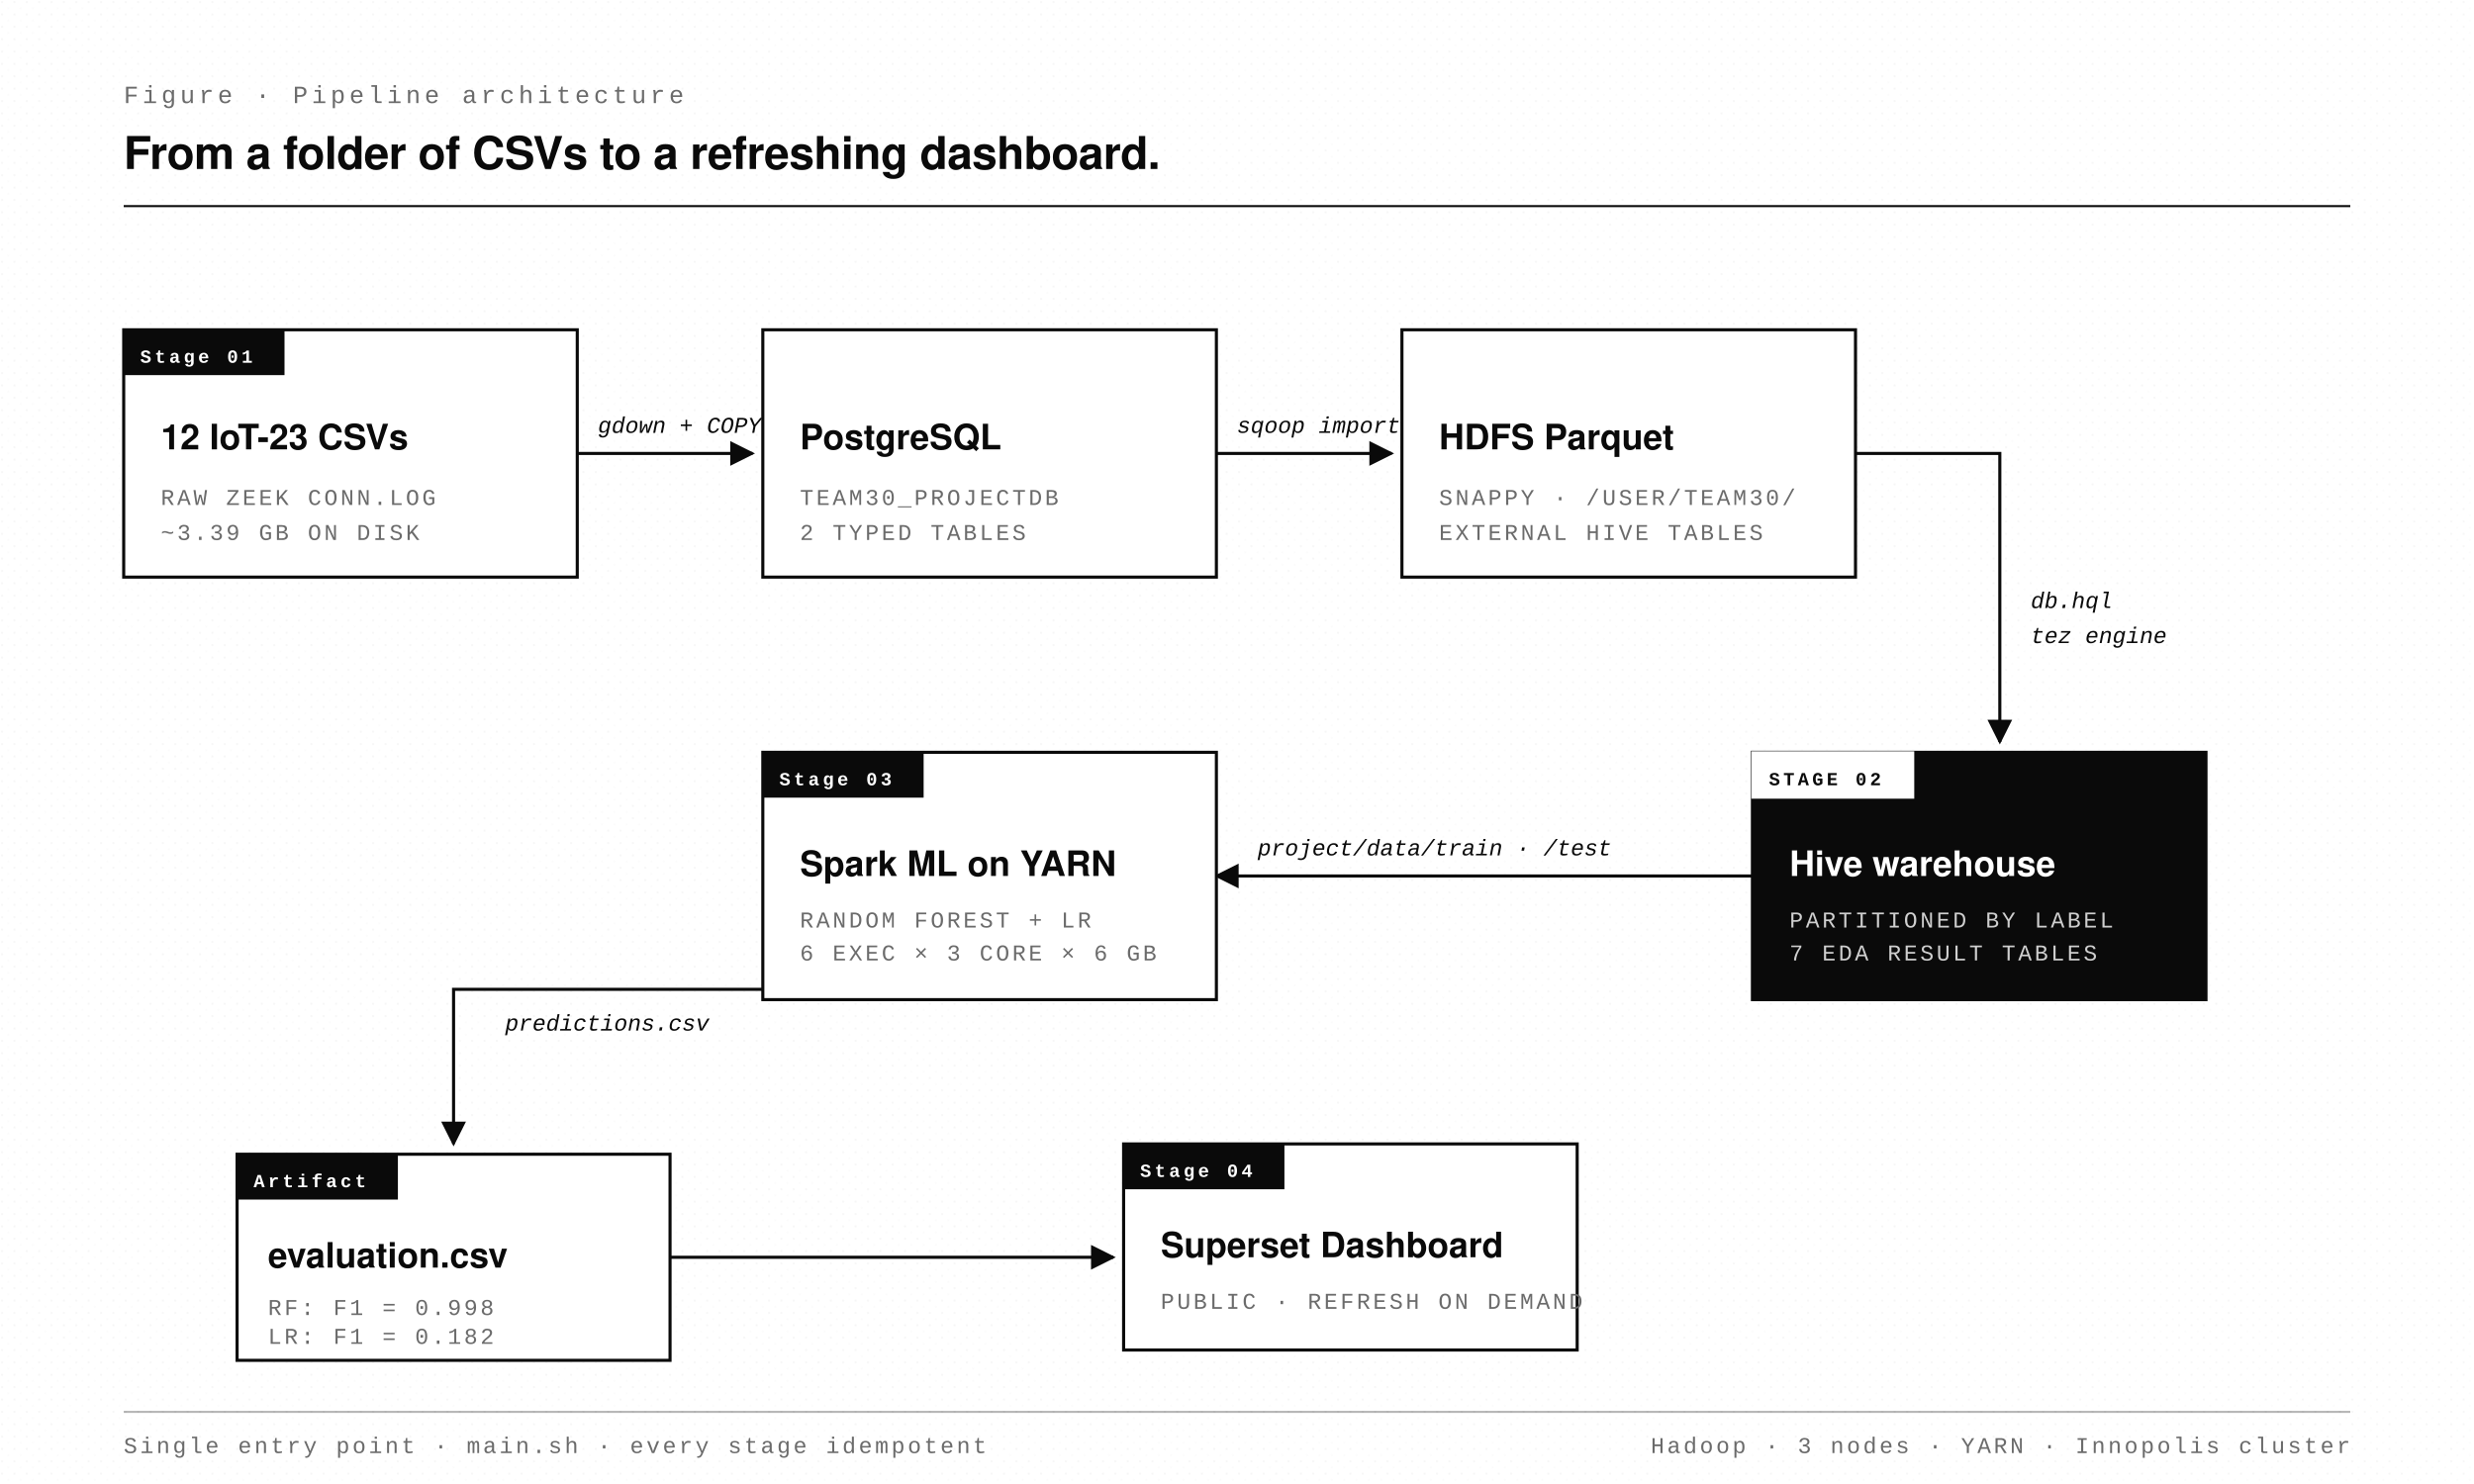
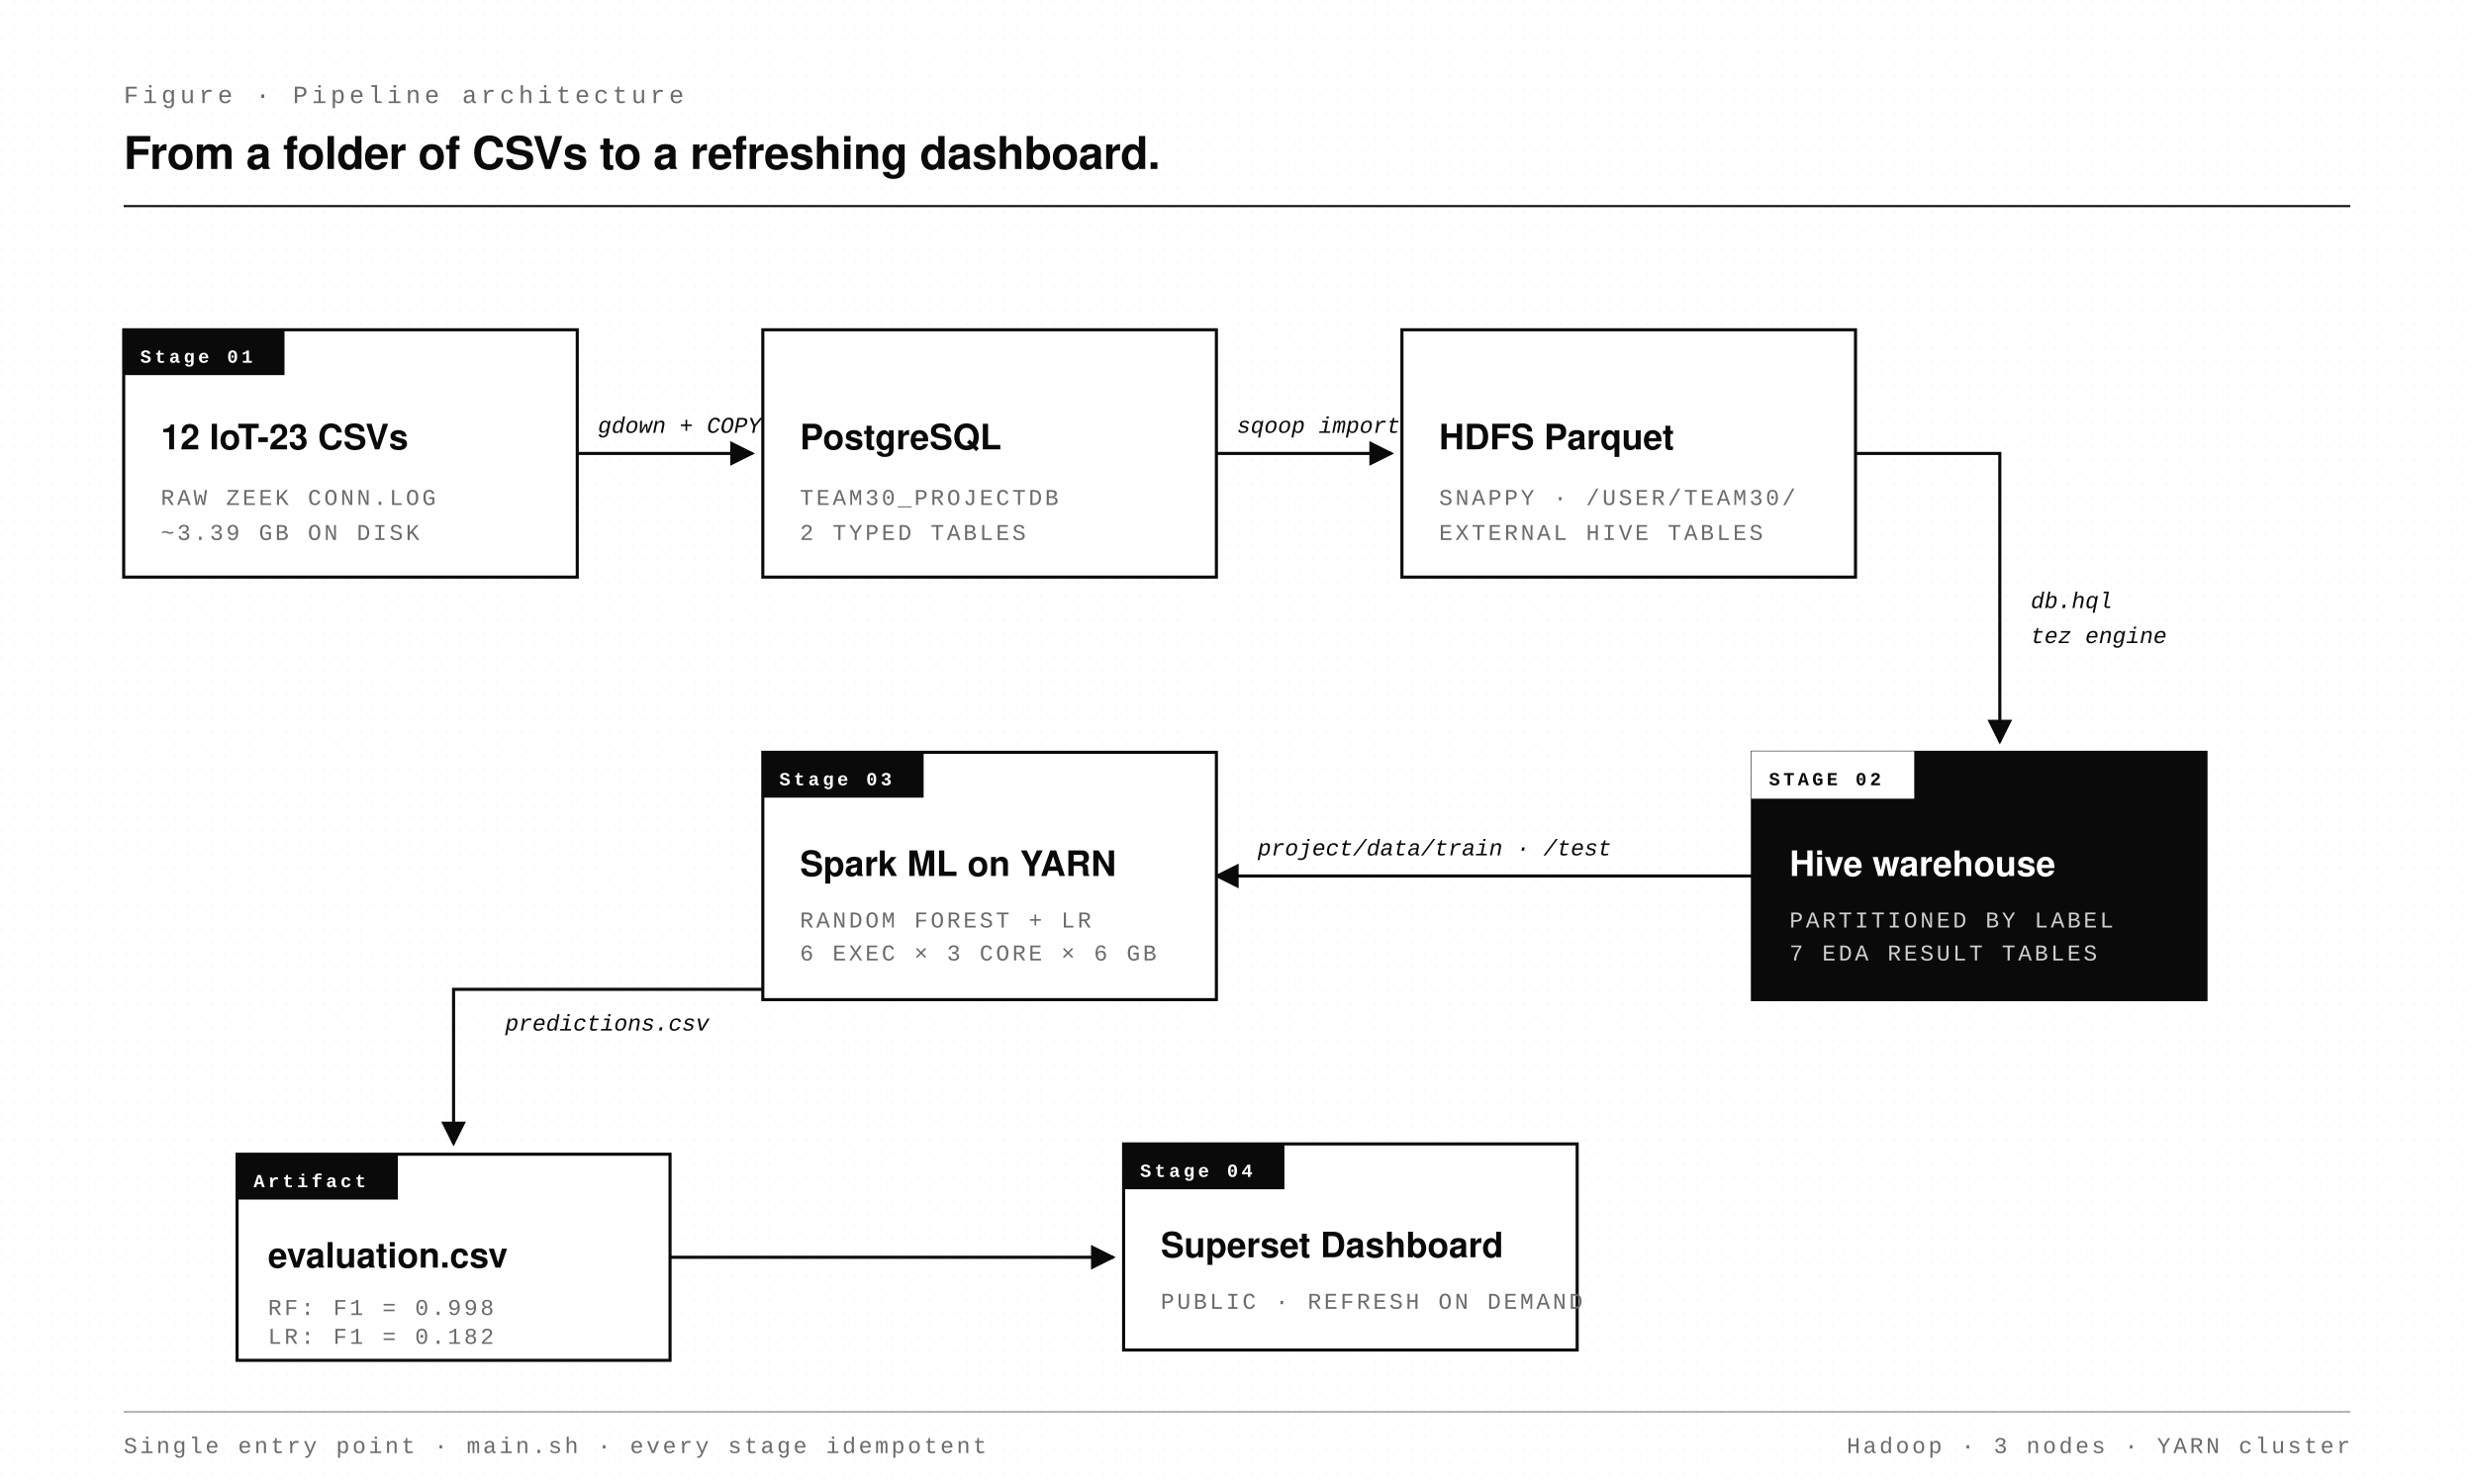
<svg xmlns="http://www.w3.org/2000/svg" viewBox="0 0 1200 720" font-family="Helvetica, Arial, sans-serif">
  <defs>
    <marker id="arrow" viewBox="0 0 10 10" refX="9" refY="5" markerWidth="8" markerHeight="8" orient="auto-start-reverse">
      <path d="M 0 0 L 10 5 L 0 10 z" fill="#0a0a0a" />
    </marker>
    <pattern id="grain" patternUnits="userSpaceOnUse" width="6" height="6">
      <circle cx="1" cy="1" r="0.4" fill="#0a0a0a" opacity="0.06" />
      <circle cx="4" cy="4" r="0.3" fill="#0a0a0a" opacity="0.04" />
    </pattern>
    <style>
      .box { fill: #ffffff; stroke: #0a0a0a; stroke-width: 1.5; }
      .box-active { fill: #0a0a0a; stroke: #0a0a0a; stroke-width: 1.5; }
      .title { font-size: 17px; font-weight: 700; fill: #0a0a0a; }
      .title-on-dark { font-size: 17px; font-weight: 700; fill: #ffffff; }
      .meta { font-size: 11px; font-weight: 500; fill: #6b6b6b; letter-spacing: 0.12em; text-transform: uppercase; font-family: "Courier New", monospace; }
      .meta-on-dark { font-size: 11px; font-weight: 500; fill: #cfcfcf; letter-spacing: 0.12em; text-transform: uppercase; font-family: "Courier New", monospace; }
      .arrow-label { font-size: 11px; fill: #0a0a0a; font-style: italic; font-family: "Courier New", monospace; }
      .stage-tag { font-size: 9px; font-weight: 700; fill: #ffffff; background: #0a0a0a; letter-spacing: 0.18em; text-transform: uppercase; font-family: "Courier New", monospace; }
      .header { font-size: 22px; font-weight: 700; fill: #0a0a0a; letter-spacing: -0.01em; }
      .subheader { font-size: 12px; fill: #6b6b6b; letter-spacing: 0.16em; text-transform: uppercase; font-family: "Courier New", monospace; }
    </style>
  </defs>
  <rect width="1200" height="720" fill="#ffffff" />
  <rect width="1200" height="720" fill="url(#grain)" />
  <text x="60" y="50" class="subheader">Figure · Pipeline architecture</text>
  <text x="60" y="82" class="header">From a folder of CSVs to a refreshing dashboard.</text>
  <line x1="60" y1="100" x2="1140" y2="100" stroke="#0a0a0a" stroke-width="1" />
  <g>
    <rect x="60" y="160" width="220" height="120" class="box" />
    <rect x="60" y="160" width="78" height="22" fill="#0a0a0a" />
    <text x="68" y="176" class="stage-tag">Stage 01</text>
    <text x="78" y="218" class="title">12 IoT-23 CSVs</text>
    <text x="78" y="245" class="meta">RAW ZEEK CONN.LOG</text>
    <text x="78" y="262" class="meta">~3.39 GB ON DISK</text>
  </g>
  <line x1="280" y1="220" x2="365" y2="220" stroke="#0a0a0a" stroke-width="1.5" marker-end="url(#arrow)" />
  <text x="290" y="210" class="arrow-label">gdown + COPY</text>
  <g>
    <rect x="370" y="160" width="220" height="120" class="box" />
    <text x="388" y="218" class="title">PostgreSQL</text>
    <text x="388" y="245" class="meta">TEAM30_PROJECTDB</text>
    <text x="388" y="262" class="meta">2 TYPED TABLES</text>
  </g>
  <line x1="590" y1="220" x2="675" y2="220" stroke="#0a0a0a" stroke-width="1.5" marker-end="url(#arrow)" />
  <text x="600" y="210" class="arrow-label">sqoop import</text>
  <g>
    <rect x="680" y="160" width="220" height="120" class="box" />
    <text x="698" y="218" class="title">HDFS Parquet</text>
    <text x="698" y="245" class="meta">SNAPPY · /USER/TEAM30/</text>
    <text x="698" y="262" class="meta">EXTERNAL HIVE TABLES</text>
  </g>
  <path d="M 900 220 L 970 220 L 970 360" fill="none" stroke="#0a0a0a" stroke-width="1.5" marker-end="url(#arrow)" />
  <text x="985" y="295" class="arrow-label">db.hql</text>
  <text x="985" y="312" class="arrow-label">tez engine</text>
  <g>
    <rect x="850" y="365" width="220" height="120" class="box-active" />
    <rect x="850" y="365" width="78" height="22" fill="#ffffff" stroke="#ffffff" />
    <text x="858" y="381" font-size="9px" font-weight="700" fill="#0a0a0a" letter-spacing="1.6" font-family="Courier New, monospace">STAGE 02</text>
    <text x="868" y="425" class="title-on-dark">Hive warehouse</text>
    <text x="868" y="450" class="meta-on-dark">PARTITIONED BY LABEL</text>
    <text x="868" y="466" class="meta-on-dark">7 EDA RESULT TABLES</text>
  </g>
  <path d="M 850 425 L 590 425" fill="none" stroke="#0a0a0a" stroke-width="1.5" marker-end="url(#arrow)" />
  <text x="610" y="415" class="arrow-label">project/data/train · /test</text>
  <g>
    <rect x="370" y="365" width="220" height="120" class="box" />
    <rect x="370" y="365" width="78" height="22" fill="#0a0a0a" />
    <text x="378" y="381" class="stage-tag">Stage 03</text>
    <text x="388" y="425" class="title">Spark ML on YARN</text>
    <text x="388" y="450" class="meta">RANDOM FOREST + LR</text>
    <text x="388" y="466" class="meta">6 EXEC × 3 CORE × 6 GB</text>
  </g>
  <path d="M 370 480 L 220 480 L 220 555" fill="none" stroke="#0a0a0a" stroke-width="1.5" marker-end="url(#arrow)" />
  <text x="245" y="500" class="arrow-label">predictions.csv</text>
  <g>
    <rect x="115" y="560" width="210" height="100" class="box" />
    <rect x="115" y="560" width="78" height="22" fill="#0a0a0a" />
    <text x="123" y="576" class="stage-tag">Artifact</text>
    <text x="130" y="615" class="title" font-size="15px">evaluation.csv</text>
    <text x="130" y="638" class="meta">RF: F1 = 0.998</text>
    <text x="130" y="652" class="meta">LR: F1 = 0.182</text>
  </g>
  <path d="M 325 610 L 540 610" fill="none" stroke="#0a0a0a" stroke-width="1.5" marker-end="url(#arrow)" />
  <g>
    <rect x="545" y="555" width="220" height="100" class="box" />
    <rect x="545" y="555" width="78" height="22" fill="#0a0a0a" />
    <text x="553" y="571" class="stage-tag">Stage 04</text>
    <text x="563" y="610" class="title">Superset Dashboard</text>
    <text x="563" y="635" class="meta">PUBLIC · REFRESH ON DEMAND</text>
  </g>
  <line x1="60" y1="685" x2="1140" y2="685" stroke="#0a0a0a" stroke-width="1" opacity="0.3" />
  <text x="60" y="705" class="meta">Single entry point · main.sh · every stage idempotent</text>
-   <text x="1140" y="705" class="meta" text-anchor="end">Hadoop · 3 nodes · YARN · Innopolis cluster</text>
+   <text x="1140" y="705" class="meta" text-anchor="end">Hadoop · 3 nodes · YARN cluster</text>
</svg>
